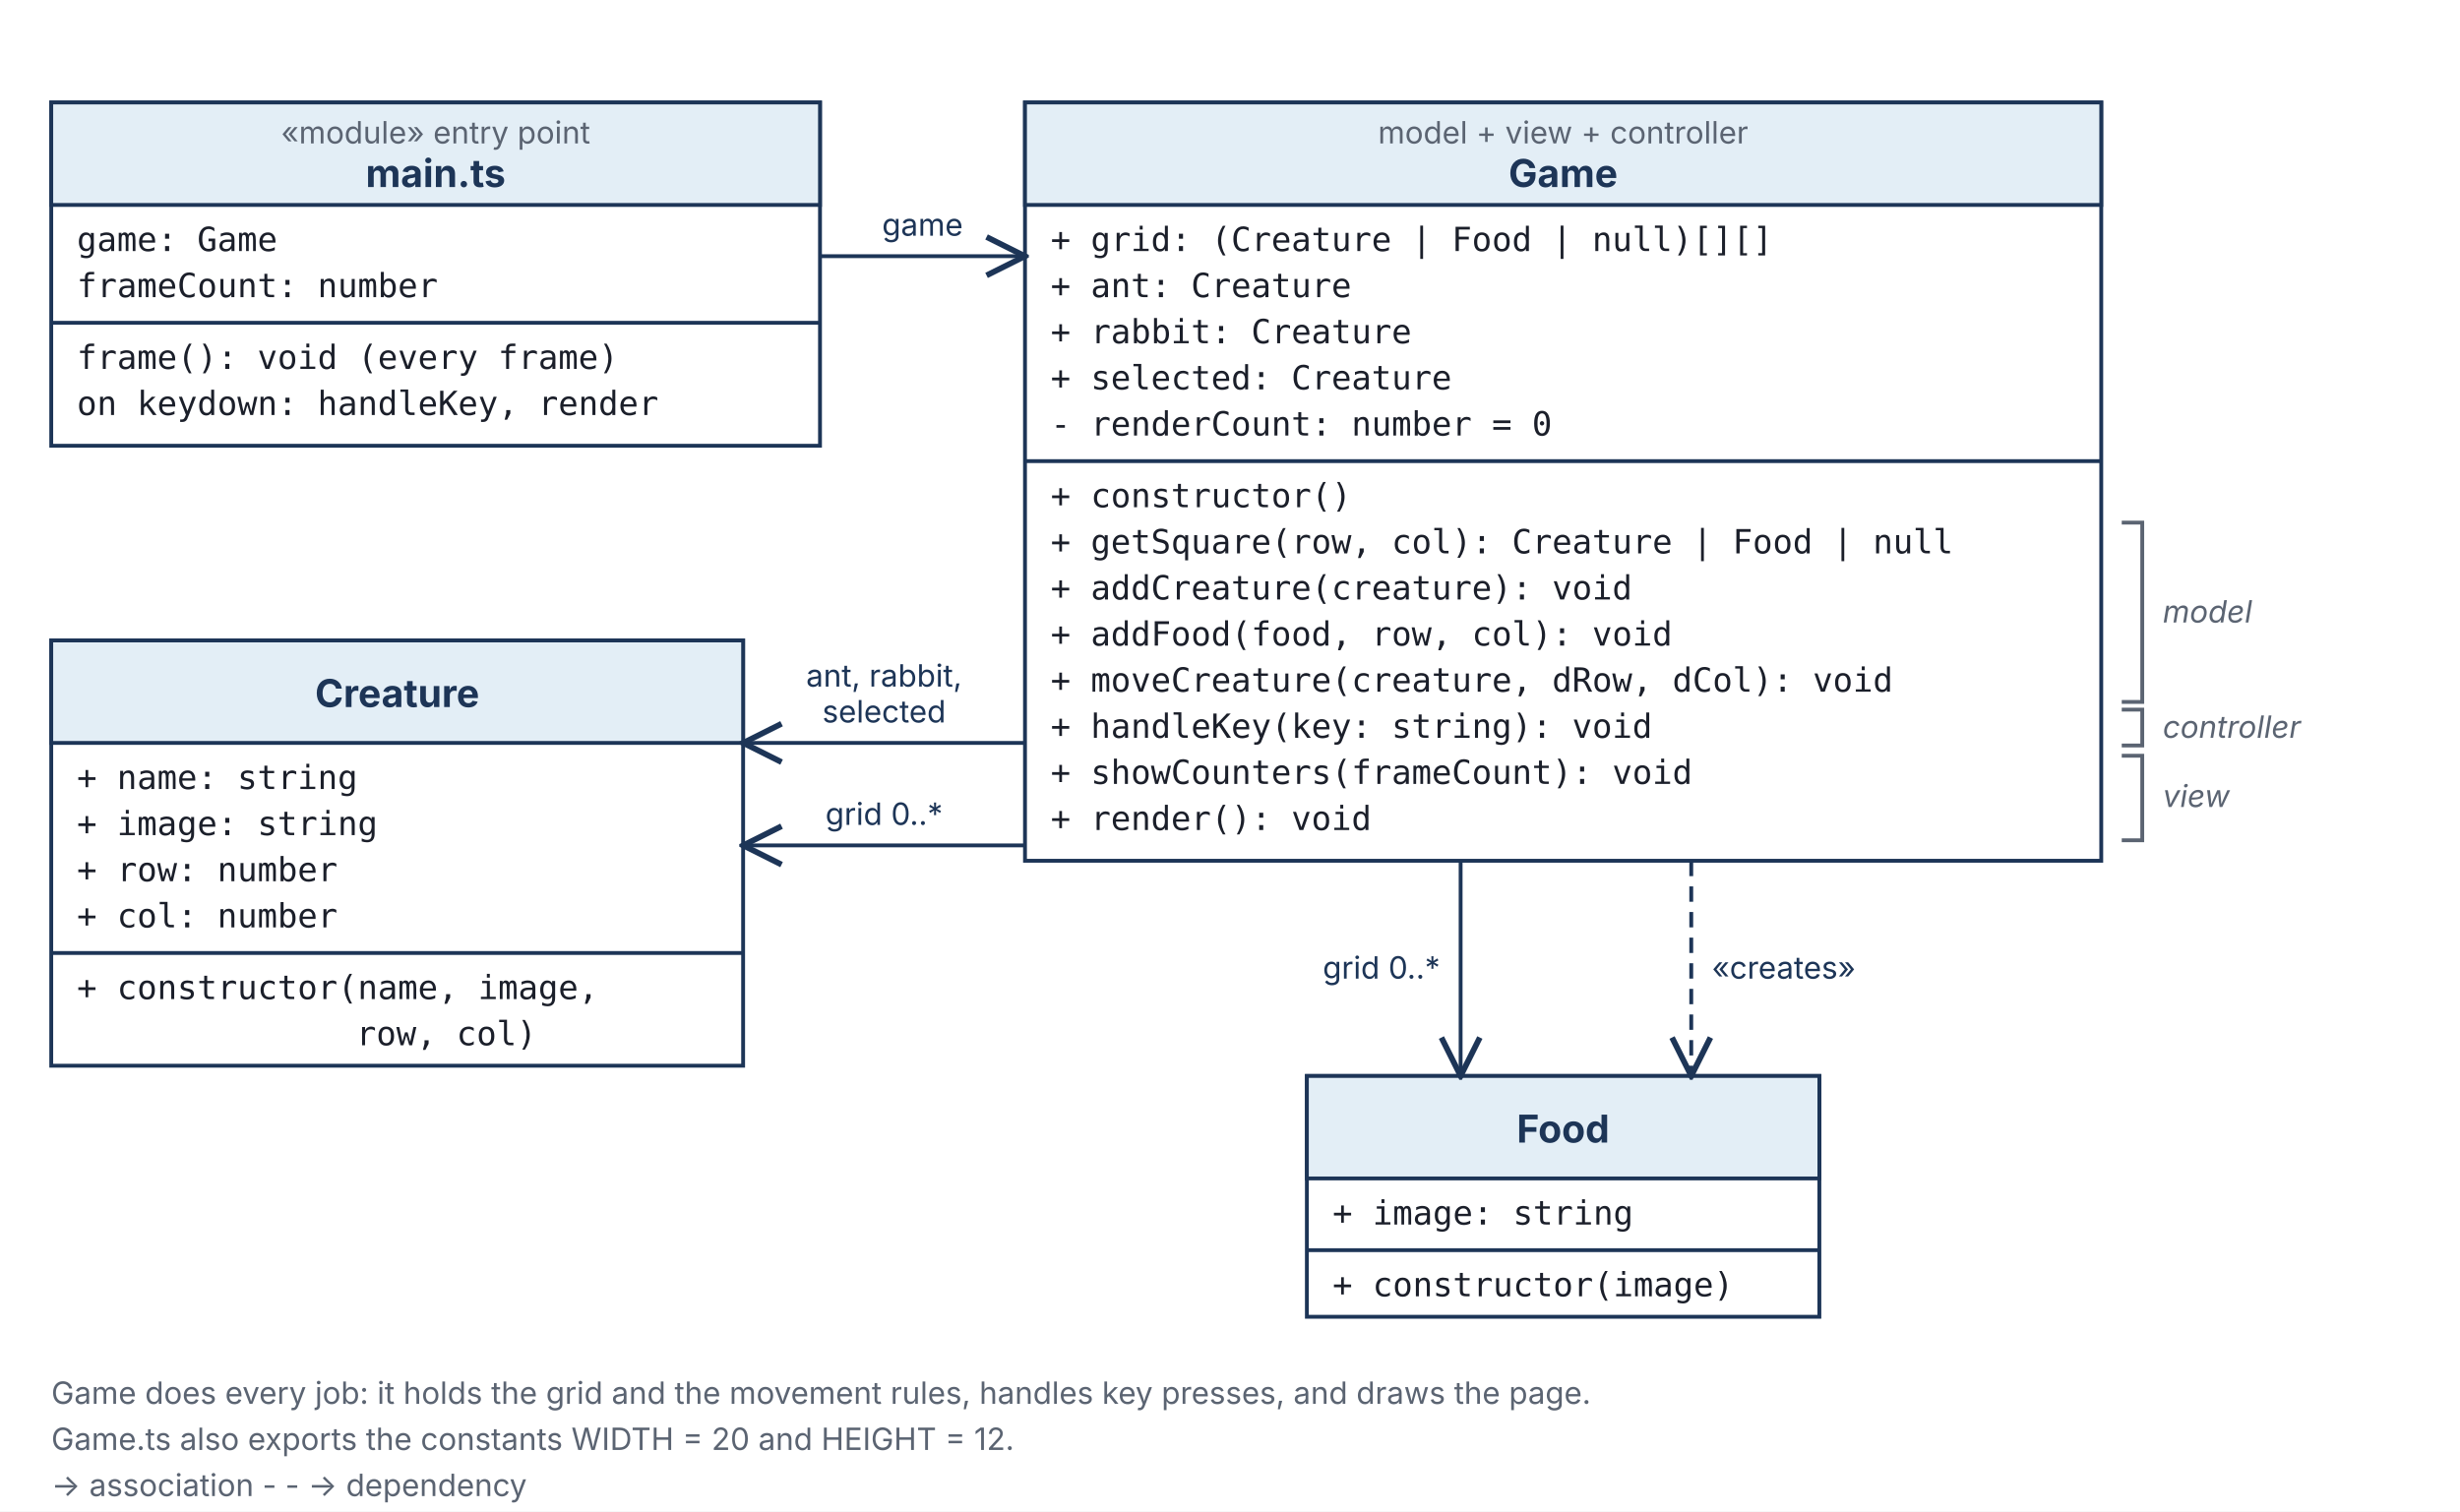
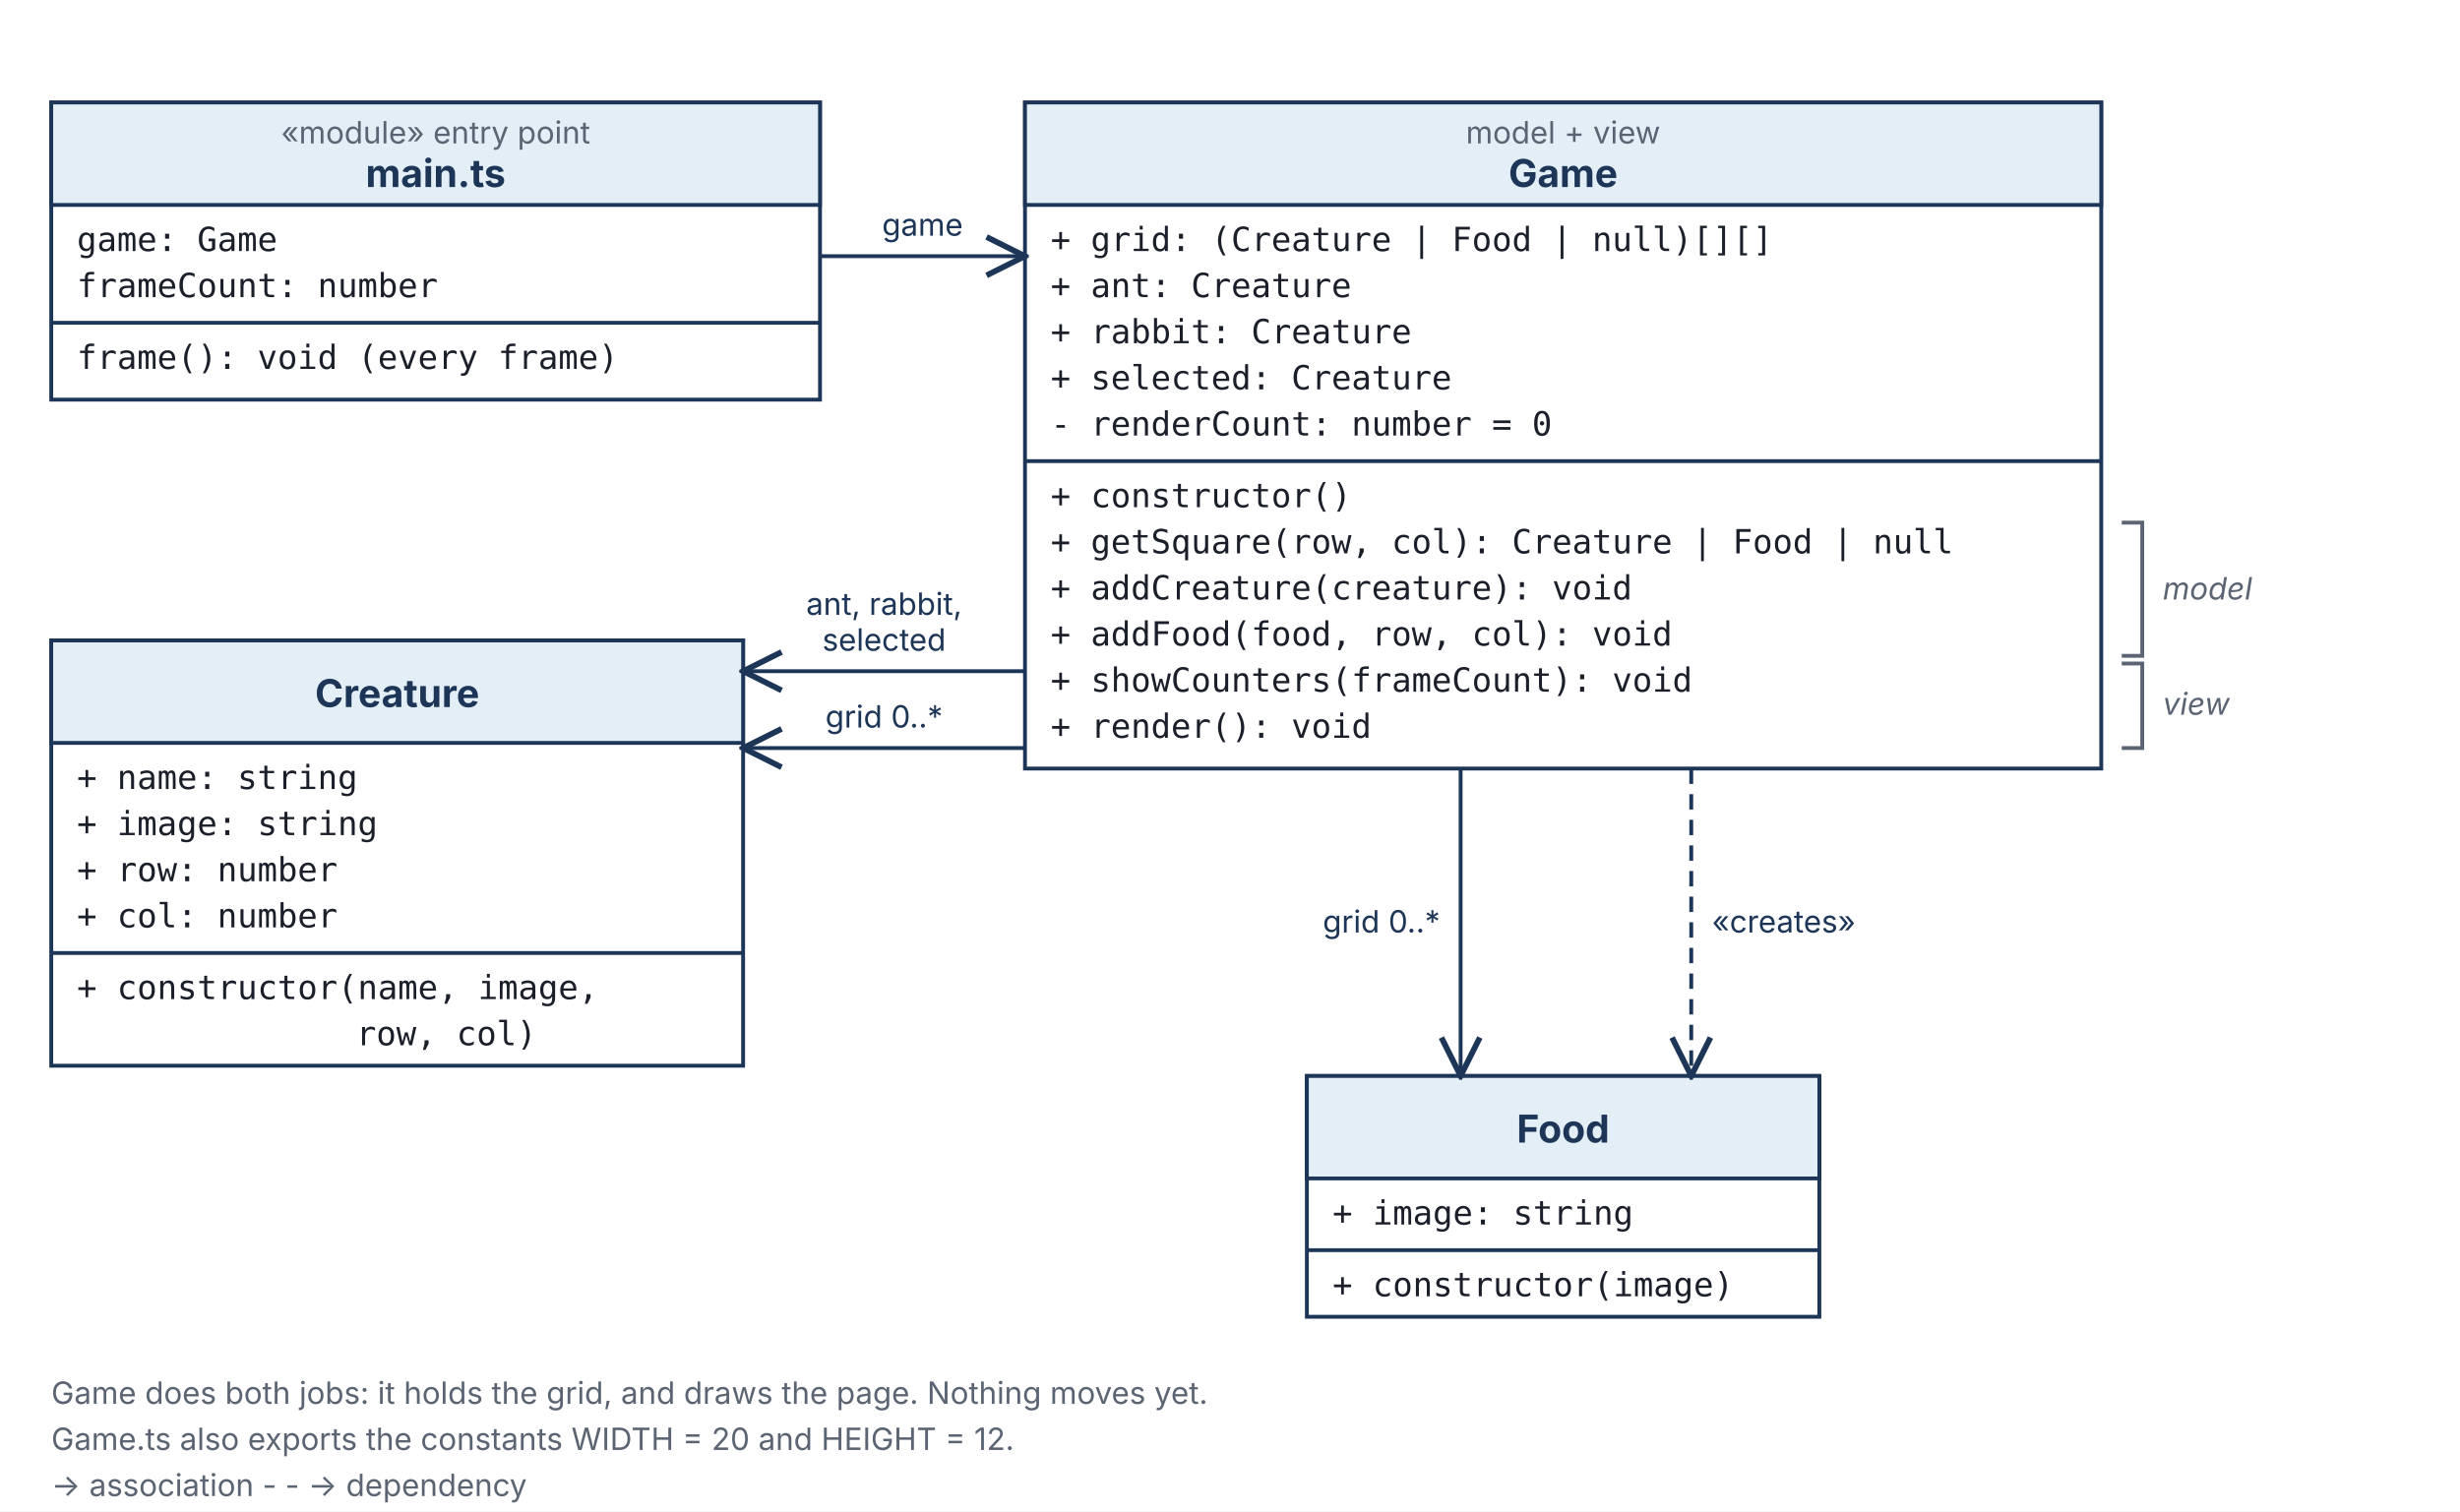
<svg xmlns="http://www.w3.org/2000/svg" viewBox="0 0 960 590" width="960" height="590" font-family="Menlo, Consolas, monospace" font-size="13">
  <defs>
    <marker id="arrow" viewBox="0 0 12 12" refX="11" refY="6" markerWidth="12" markerHeight="12" orient="auto-start-reverse">
      <path d="M1,1 L11,6 L1,11" fill="none" stroke="#1d3557" stroke-width="1.5" />
    </marker>
  </defs>
  <style>
    .box { fill: #ffffff; stroke: #1d3557; stroke-width: 1.5; }
    .head { fill: #e3eef6; stroke: #1d3557; stroke-width: 1.5; }
    .title { font-family: system-ui, -apple-system, "Segoe UI", sans-serif; font-weight: bold; font-size: 15px; fill: #1d3557; }
    .stereo { font-family: system-ui, -apple-system, "Segoe UI", sans-serif; font-size: 12px; fill: #5b6472; }
    .line { stroke: #1d3557; stroke-width: 1.5; fill: none; }
    .dashed { stroke: #1d3557; stroke-width: 1.5; fill: none; stroke-dasharray: 6 4; }
    .brace { stroke: #5b6472; stroke-width: 1.5; fill: none; }
    .label { font-family: system-ui, -apple-system, "Segoe UI", sans-serif; font-size: 12px; fill: #1d3557; }
    .role { font-family: system-ui, -apple-system, "Segoe UI", sans-serif; font-size: 12px; font-style: italic; fill: #5b6472; }
    .note { font-family: system-ui, -apple-system, "Segoe UI", sans-serif; font-size: 12px; fill: #5b6472; }
    text { fill: #1b1f2a; }
  </style>
  <rect width="960" height="590" fill="#ffffff" />
-   <rect class="box" x="20" y="40" width="300" height="134" />
+   <rect class="box" x="20" y="40" width="300" height="116" />
  <rect class="head" x="20" y="40" width="300" height="40" />
  <text class="stereo" x="170" y="56" text-anchor="middle">«module» entry point</text>
  <text class="title" x="170" y="73" text-anchor="middle">main.ts</text>
  <text x="30" y="98">game: Game</text>
  <text x="30" y="116">frameCount: number</text>
  <line class="line" x1="20" y1="126" x2="320" y2="126" />
  <text x="30" y="144">frame(): void  (every frame)</text>
-   <text x="30" y="162">on keydown: handleKey, render</text>
-   <rect class="box" x="400" y="40" width="420" height="296" />
+   <rect class="box" x="400" y="40" width="420" height="260" />
  <rect class="head" x="400" y="40" width="420" height="40" />
-   <text class="stereo" x="610" y="56" text-anchor="middle">model + view + controller</text>
+   <text class="stereo" x="610" y="56" text-anchor="middle">model + view</text>
  <text class="title" x="610" y="73" text-anchor="middle">Game</text>
  <text x="410" y="98">+ grid: (Creature | Food | null)[][]</text>
  <text x="410" y="116">+ ant: Creature</text>
  <text x="410" y="134">+ rabbit: Creature</text>
  <text x="410" y="152">+ selected: Creature</text>
  <text x="410" y="170">- renderCount: number = 0</text>
  <line class="line" x1="400" y1="180" x2="820" y2="180" />
  <text x="410" y="198">+ constructor()</text>
  <text x="410" y="216">+ getSquare(row, col): Creature | Food | null</text>
  <text x="410" y="234">+ addCreature(creature): void</text>
  <text x="410" y="252">+ addFood(food, row, col): void</text>
-   <text x="410" y="270">+ moveCreature(creature, dRow, dCol): void</text>
-   <text x="410" y="288">+ handleKey(key: string): void</text>
-   <text x="410" y="306">+ showCounters(frameCount): void</text>
-   <text x="410" y="324">+ render(): void</text>
-   <path class="brace" d="M828,204 L836,204 L836,274 L828,274" />
-   <text class="role" x="844" y="243">model</text>
-   <path class="brace" d="M828,277 L836,277 L836,291 L828,291" />
-   <text class="role" x="844" y="288">controller</text>
-   <path class="brace" d="M828,295 L836,295 L836,328 L828,328" />
-   <text class="role" x="844" y="315">view</text>
+   <text x="410" y="270">+ showCounters(frameCount): void</text>
+   <text x="410" y="288">+ render(): void</text>
+   <path class="brace" d="M828,204 L836,204 L836,256 L828,256" />
+   <text class="role" x="844" y="234">model</text>
+   <path class="brace" d="M828,259 L836,259 L836,292 L828,292" />
+   <text class="role" x="844" y="279">view</text>
  <rect class="box" x="20" y="250" width="270" height="166" />
  <rect class="head" x="20" y="250" width="270" height="40" />
  <text class="title" x="155" y="276" text-anchor="middle">Creature</text>
  <text x="30" y="308">+ name: string</text>
  <text x="30" y="326">+ image: string</text>
  <text x="30" y="344">+ row: number</text>
  <text x="30" y="362">+ col: number</text>
  <line class="line" x1="20" y1="372" x2="290" y2="372" />
  <text x="30" y="390">+ constructor(name, image,</text>
  <text x="139" y="408">row, col)</text>
  <rect class="box" x="510" y="420" width="200" height="94" />
  <rect class="head" x="510" y="420" width="200" height="40" />
  <text class="title" x="610" y="446" text-anchor="middle">Food</text>
  <text x="520" y="478">+ image: string</text>
  <line class="line" x1="510" y1="488" x2="710" y2="488" />
  <text x="520" y="506">+ constructor(image)</text>
  <line class="line" x1="320" y1="100" x2="400" y2="100" marker-end="url(#arrow)" />
  <text class="label" x="360" y="92" text-anchor="middle">game</text>
-   <line class="line" x1="400" y1="290" x2="290" y2="290" marker-end="url(#arrow)" />
-   <text class="label" x="345" y="268" text-anchor="middle">ant, rabbit,</text>
-   <text class="label" x="345" y="282" text-anchor="middle">selected</text>
-   <line class="line" x1="400" y1="330" x2="290" y2="330" marker-end="url(#arrow)" />
-   <text class="label" x="345" y="322" text-anchor="middle">grid 0..*</text>
-   <line class="line" x1="570" y1="336" x2="570" y2="420" marker-end="url(#arrow)" />
-   <text class="label" x="562" y="382" text-anchor="end">grid 0..*</text>
-   <line class="dashed" x1="660" y1="336" x2="660" y2="420" marker-end="url(#arrow)" />
-   <text class="label" x="668" y="382">«creates»</text>
-   <text class="note" x="20" y="548">Game does every job: it holds the grid and the movement rules, handles key presses, and draws the page.</text>
+   <line class="line" x1="400" y1="262" x2="290" y2="262" marker-end="url(#arrow)" />
+   <text class="label" x="345" y="240" text-anchor="middle">ant, rabbit,</text>
+   <text class="label" x="345" y="254" text-anchor="middle">selected</text>
+   <line class="line" x1="400" y1="292" x2="290" y2="292" marker-end="url(#arrow)" />
+   <text class="label" x="345" y="284" text-anchor="middle">grid 0..*</text>
+   <line class="line" x1="570" y1="300" x2="570" y2="420" marker-end="url(#arrow)" />
+   <text class="label" x="562" y="364" text-anchor="end">grid 0..*</text>
+   <line class="dashed" x1="660" y1="300" x2="660" y2="420" marker-end="url(#arrow)" />
+   <text class="label" x="668" y="364">«creates»</text>
+   <text class="note" x="20" y="548">Game does both jobs: it holds the grid, and draws the page. Nothing moves yet.</text>
  <text class="note" x="20" y="566">Game.ts also exports the constants WIDTH = 20 and HEIGHT = 12.</text>
  <text class="note" x="20" y="584">→ association    - - → dependency</text>
</svg>
